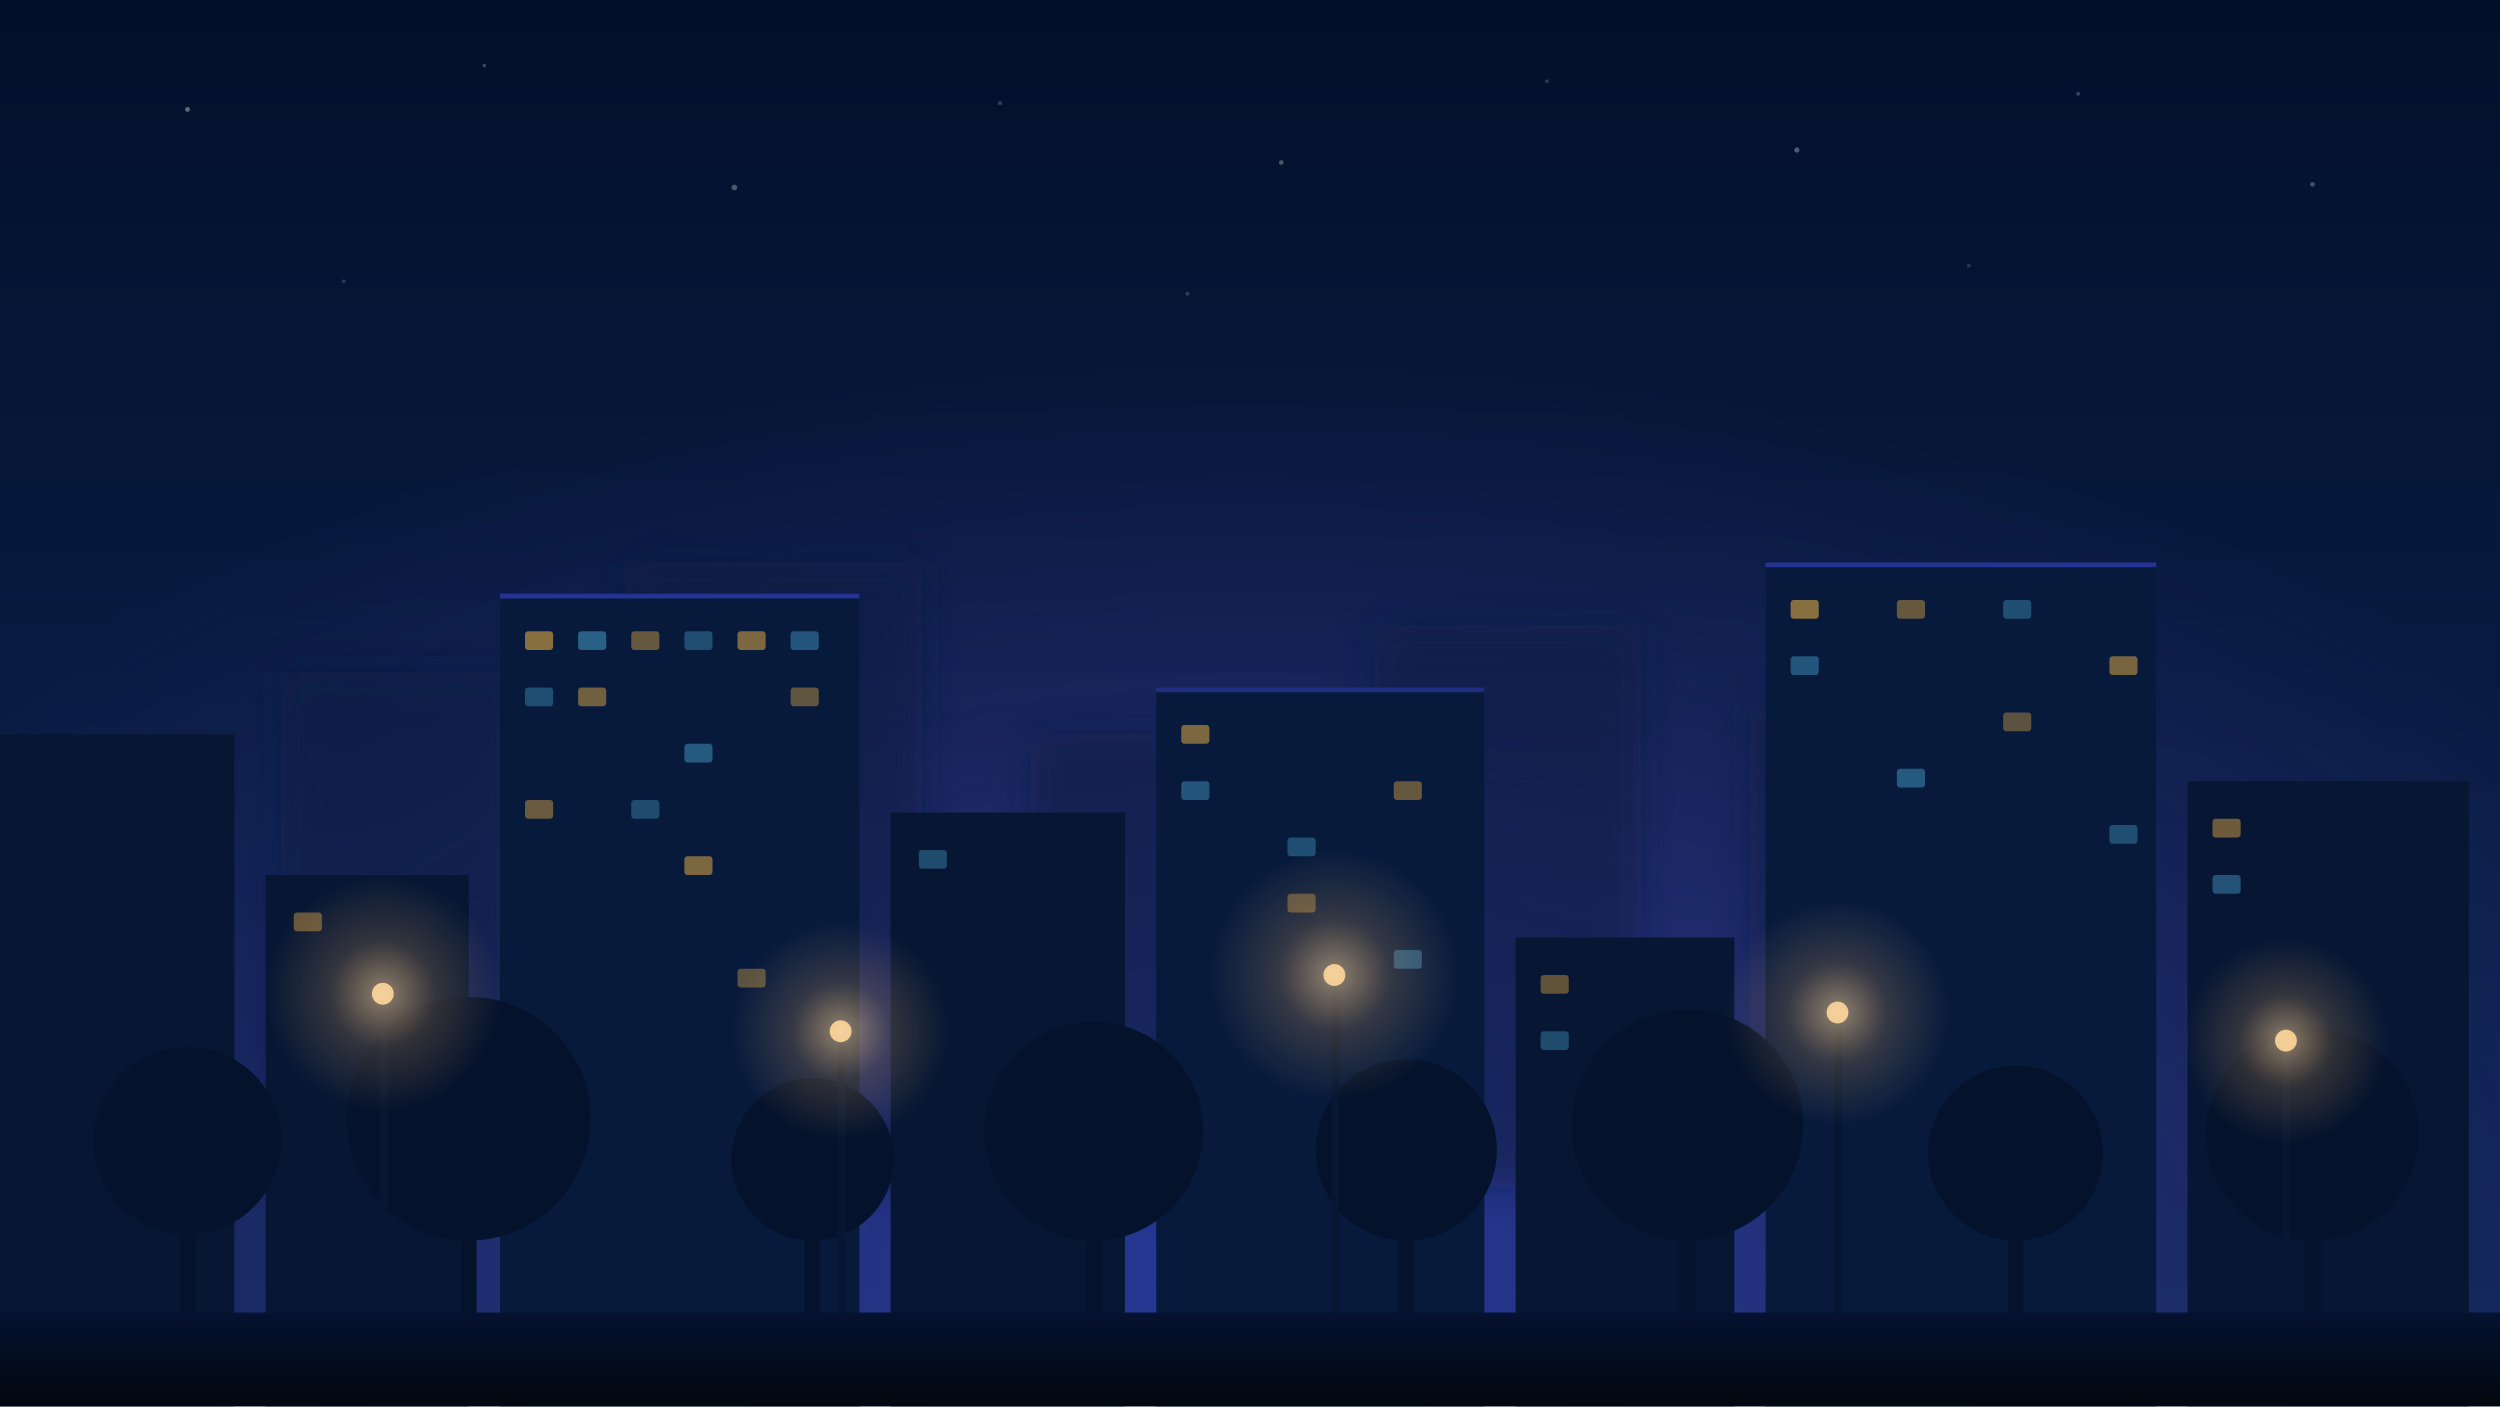
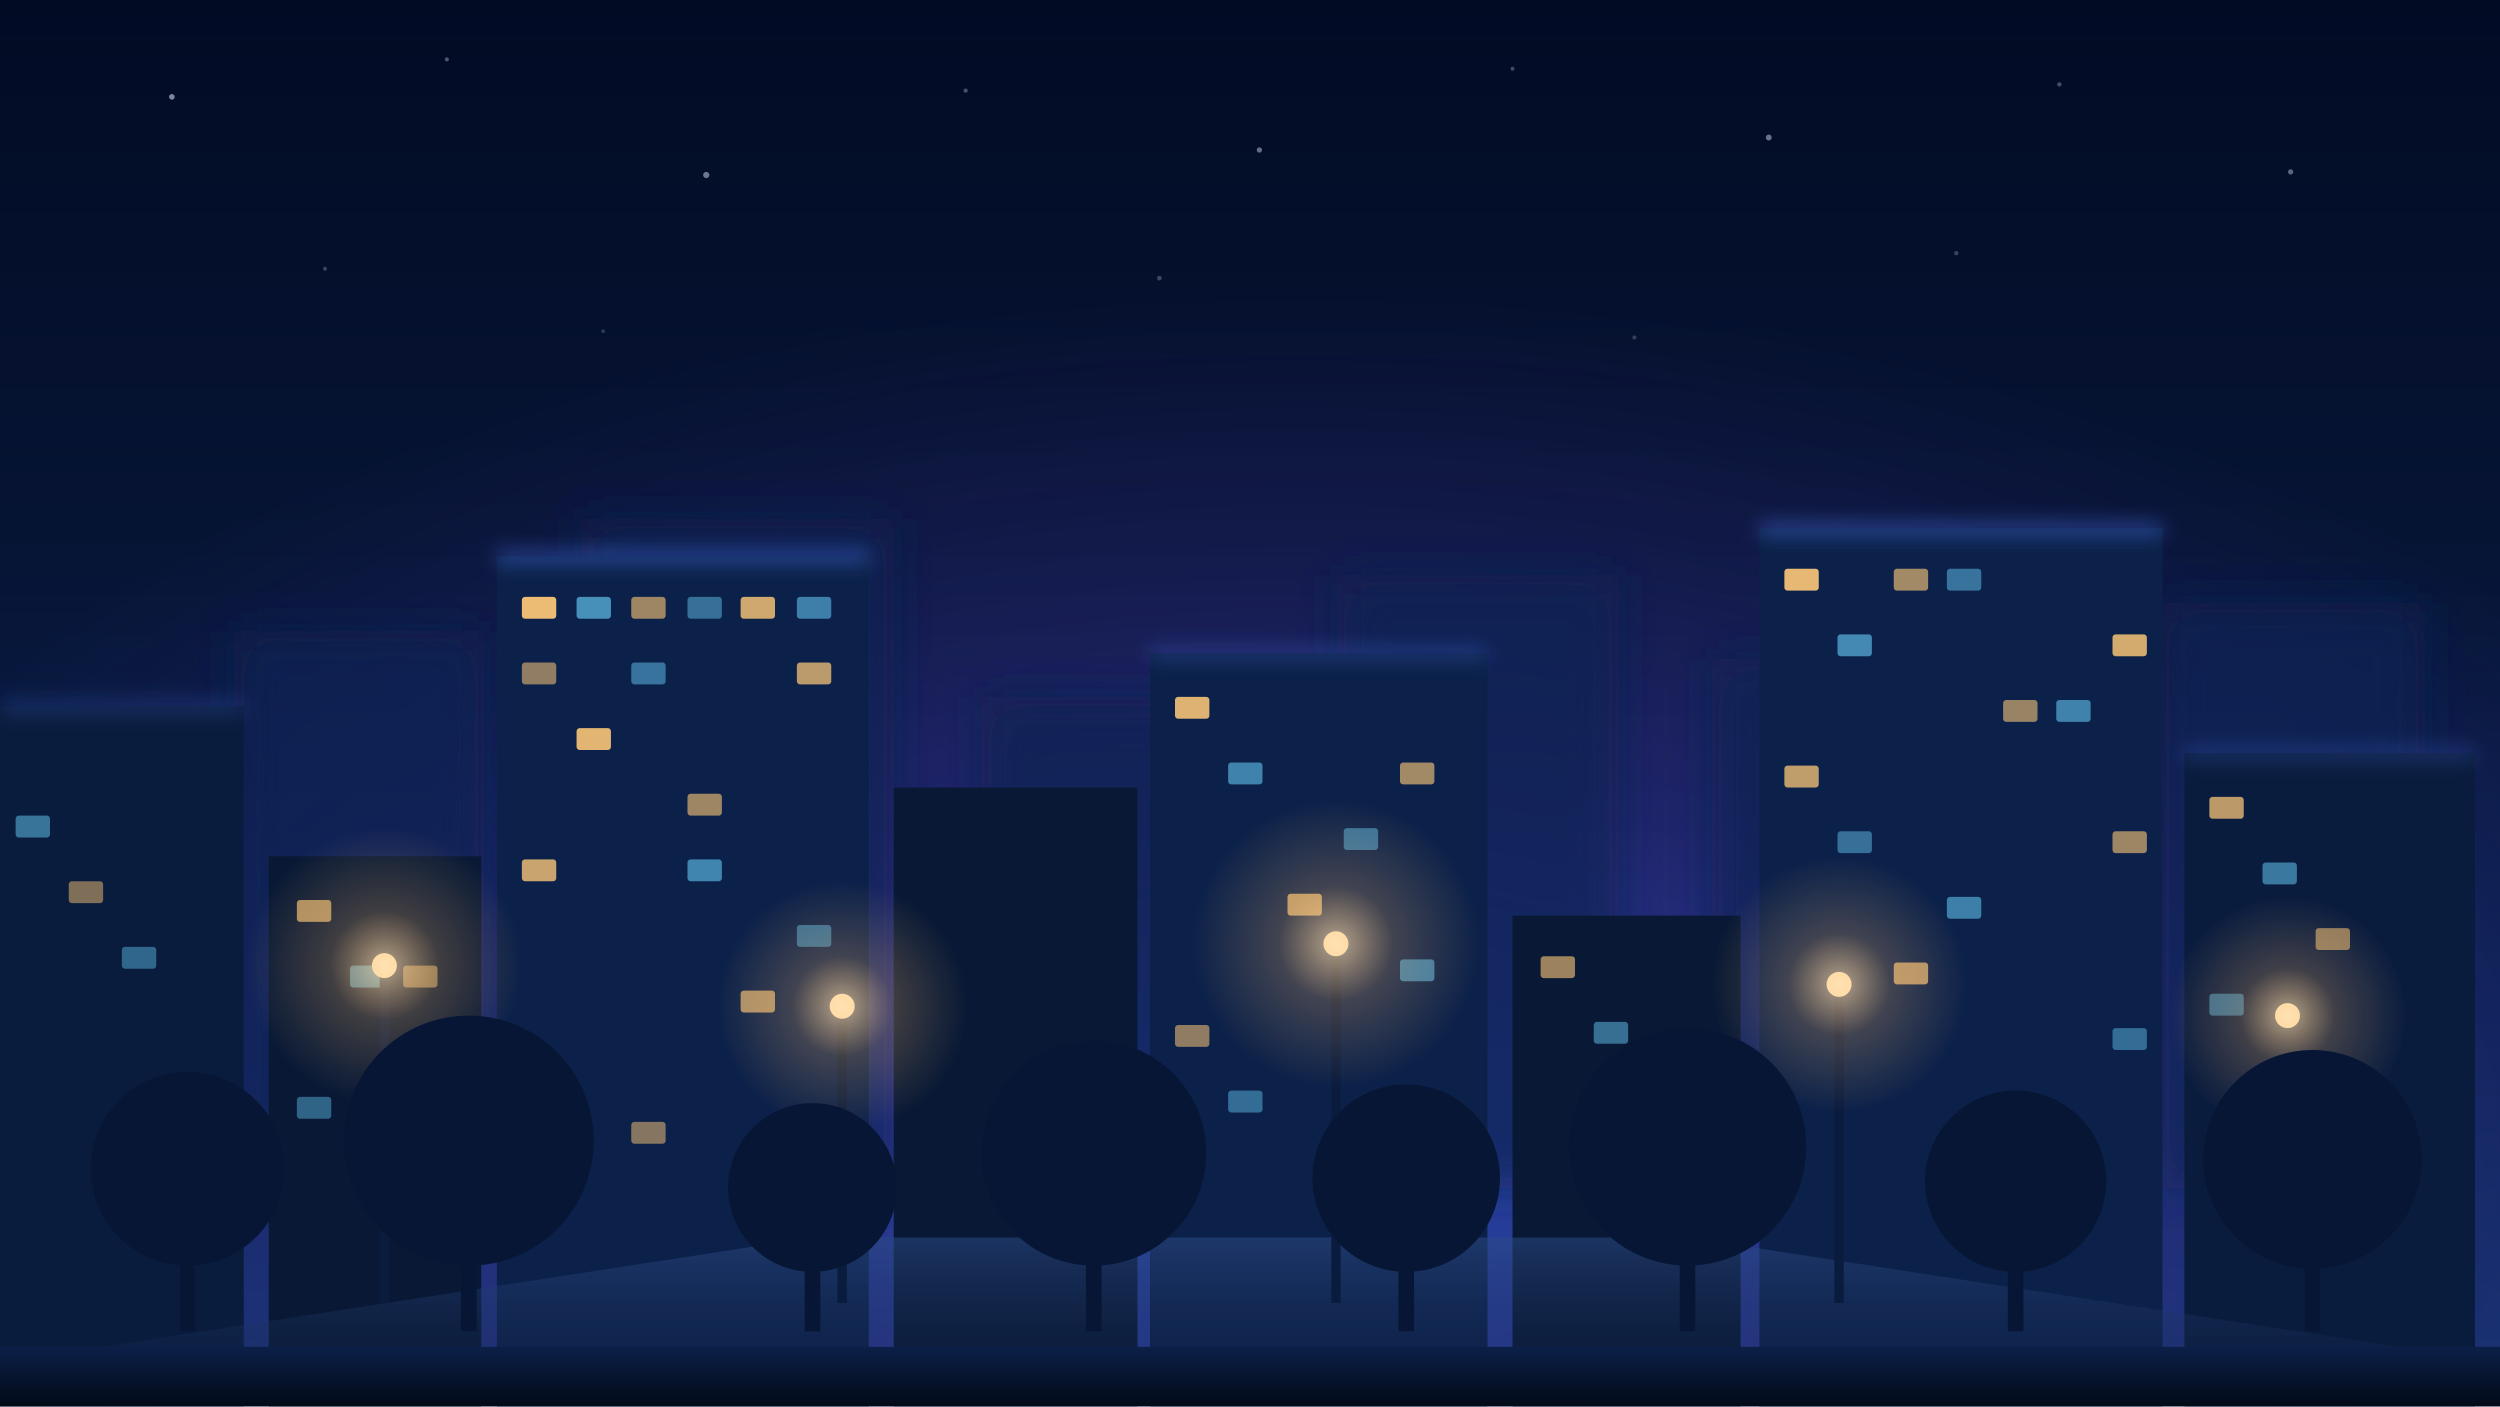
<svg xmlns="http://www.w3.org/2000/svg" viewBox="0 0 1600 900" preserveAspectRatio="xMidYMid slice" width="1600" height="900">
  <defs>
    <linearGradient id="sky" x1="0" y1="0" x2="0" y2="1">
-       <stop offset="0%" stop-color="#03102b" />
-       <stop offset="45%" stop-color="#071a3f" />
-       <stop offset="100%" stop-color="#0b2450" />
+       <stop offset="0%" stop-color="#020b24" />
+       <stop offset="38%" stop-color="#061434" />
+       <stop offset="72%" stop-color="#0a2050" />
+       <stop offset="100%" stop-color="#123069" />
    </linearGradient>
-     <radialGradient id="glow" cx="50%" cy="90%" r="65%">
-       <stop offset="0%" stop-color="#4a54ff" stop-opacity="0.42" />
-       <stop offset="55%" stop-color="#7c5cff" stop-opacity="0.16" />
-       <stop offset="100%" stop-color="#7c5cff" stop-opacity="0" />
+     <radialGradient id="glow" cx="52%" cy="82%" r="62%">
+       <stop offset="0%" stop-color="#3b6bff" stop-opacity="0.46" />
+       <stop offset="45%" stop-color="#7c4dff" stop-opacity="0.20" />
+       <stop offset="100%" stop-color="#7c4dff" stop-opacity="0" />
    </radialGradient>
    <linearGradient id="ground" x1="0" y1="0" x2="0" y2="1">
-       <stop offset="0%" stop-color="#051230" />
-       <stop offset="100%" stop-color="#02080f" />
+       <stop offset="0%" stop-color="#0b1f47" />
+       <stop offset="100%" stop-color="#030a18" />
    </linearGradient>
+     <linearGradient id="path" x1="0" y1="0" x2="0" y2="1">
+       <stop offset="0%" stop-color="#2b4a86" stop-opacity="0.55" />
+       <stop offset="100%" stop-color="#0d1c3c" stop-opacity="0.1" />
+     </linearGradient>
+     <radialGradient id="lampglow" cx="50%" cy="50%" r="50%">
+       <stop offset="0%" stop-color="#ffe0b0" stop-opacity="0.7" />
+       <stop offset="40%" stop-color="#ffbe6b" stop-opacity="0.22" />
+       <stop offset="100%" stop-color="#ffbe6b" stop-opacity="0" />
+     </radialGradient>
    <filter id="soften" x="-20%" y="-20%" width="140%" height="140%">
-       <feGaussianBlur stdDeviation="12" />
+       <feGaussianBlur stdDeviation="14" />
+     </filter>
+     <filter id="halo" x="-40%" y="-40%" width="180%" height="180%">
+       <feGaussianBlur stdDeviation="6" />
    </filter>
  </defs>
  <rect width="1600" height="900" fill="url(#sky)" />
-   <g fill="#ffffff">
-     <circle cx="120" cy="70" r="1.6" opacity=".35" />
-     <circle cx="310" cy="42" r="1.2" opacity=".22" />
-     <circle cx="470" cy="120" r="1.8" opacity=".3" />
-     <circle cx="640" cy="66" r="1.3" opacity=".2" />
-     <circle cx="820" cy="104" r="1.5" opacity=".28" />
-     <circle cx="990" cy="52" r="1.2" opacity=".18" />
-     <circle cx="1150" cy="96" r="1.7" opacity=".3" />
-     <circle cx="1330" cy="60" r="1.3" opacity=".2" />
-     <circle cx="1480" cy="118" r="1.5" opacity=".26" />
-     <circle cx="220" cy="180" r="1.2" opacity=".16" />
-     <circle cx="760" cy="188" r="1.3" opacity=".16" />
-     <circle cx="1260" cy="170" r="1.2" opacity=".15" />
+   <g fill="#dce8ff">
+     <circle cx="110" cy="62" r="1.8" opacity=".55" />
+     <circle cx="286" cy="38" r="1.3" opacity=".34" />
+     <circle cx="452" cy="112" r="2.0" opacity=".48" />
+     <circle cx="618" cy="58" r="1.4" opacity=".30" />
+     <circle cx="806" cy="96" r="1.7" opacity=".44" />
+     <circle cx="968" cy="44" r="1.3" opacity=".28" />
+     <circle cx="1132" cy="88" r="1.9" opacity=".46" />
+     <circle cx="1318" cy="54" r="1.4" opacity=".30" />
+     <circle cx="1466" cy="110" r="1.7" opacity=".40" />
+     <circle cx="208" cy="172" r="1.3" opacity=".24" />
+     <circle cx="742" cy="178" r="1.5" opacity=".26" />
+     <circle cx="1252" cy="162" r="1.4" opacity=".24" />
+     <circle cx="386" cy="212" r="1.2" opacity=".20" />
+     <circle cx="1046" cy="216" r="1.3" opacity=".22" />
  </g>
  <rect width="1600" height="900" fill="url(#glow)" />
-   <g filter="url(#soften)" opacity=".55" fill="#0a1c42">
-     <rect x="180" y="430" width="150" height="330" />
-     <rect x="400" y="360" width="190" height="400" />
-     <rect x="660" y="470" width="140" height="290" />
-     <rect x="880" y="400" width="170" height="360" />
-     <rect x="1120" y="450" width="210" height="310" />
+   <g filter="url(#soften)" fill="#0d2352" opacity=".7">
+     <rect x="150" y="404" width="160" height="356" />
+     <rect x="372" y="332" width="200" height="428" />
+     <rect x="628" y="446" width="150" height="314" />
+     <rect x="856" y="368" width="180" height="392" />
+     <rect x="1096" y="422" width="220" height="338" />
+     <rect x="1382" y="386" width="170" height="374" />
  </g>
  <g>
-     <rect x="-40" y="470" width="190" height="430" fill="#061633" />
-     <rect x="170" y="560" width="130" height="340" fill="#061633" />
-     <rect x="320" y="380" width="230" height="520" fill="#071a3c" />
-     <rect x="570" y="520" width="150" height="380" fill="#061633" />
-     <rect x="740" y="440" width="210" height="460" fill="#071a3c" />
-     <rect x="970" y="600" width="140" height="300" fill="#061633" />
-     <rect x="1130" y="360" width="250" height="540" fill="#071a3c" />
-     <rect x="1400" y="500" width="180" height="400" fill="#061633" />
+     <rect x="-40" y="452" width="196" height="448" fill="#0a1c3e" />
+     <rect x="172" y="548" width="136" height="352" fill="#091935" />
+     <rect x="318" y="356" width="238" height="544" fill="#0c2149" />
+     <rect x="572" y="504" width="156" height="396" fill="#091935" />
+     <rect x="736" y="418" width="216" height="482" fill="#0c2149" />
+     <rect x="968" y="586" width="146" height="314" fill="#091935" />
+     <rect x="1126" y="338" width="258" height="562" fill="#0c2149" />
+     <rect x="1398" y="482" width="186" height="418" fill="#0a1c3e" />
+   </g>
+   <g filter="url(#halo)">
+     <rect x="318" y="354" width="238" height="5" fill="#4f7dff" opacity=".7" />
+     <rect x="1126" y="336" width="258" height="5" fill="#4f7dff" opacity=".7" />
+     <rect x="736" y="416" width="216" height="4" fill="#4f7dff" opacity=".55" />
+     <rect x="1398" y="480" width="186" height="4" fill="#4f7dff" opacity=".5" />
+     <rect x="-40" y="450" width="196" height="4" fill="#4f7dff" opacity=".45" />
+   </g>
+   <g fill="#ffc978">
+     <rect x="334" y="382" width="22" height="14" rx="2" opacity=".92" />
+     <rect x="404" y="382" width="22" height="14" rx="2" opacity=".6" />
+     <rect x="474" y="382" width="22" height="14" rx="2" opacity=".8" />
+     <rect x="334" y="424" width="22" height="14" rx="2" opacity=".55" />
+     <rect x="510" y="424" width="22" height="14" rx="2" opacity=".72" />
+     <rect x="369" y="466" width="22" height="14" rx="2" opacity=".88" />
+     <rect x="440" y="508" width="22" height="14" rx="2" opacity=".6" />
+     <rect x="334" y="550" width="22" height="14" rx="2" opacity=".78" />
+     <rect x="474" y="634" width="22" height="14" rx="2" opacity=".66" />
+     <rect x="404" y="718" width="22" height="14" rx="2" opacity=".5" />
+     <rect x="1142" y="364" width="22" height="14" rx="2" opacity=".9" />
+     <rect x="1212" y="364" width="22" height="14" rx="2" opacity=".62" />
+     <rect x="1352" y="406" width="22" height="14" rx="2" opacity=".82" />
+     <rect x="1282" y="448" width="22" height="14" rx="2" opacity=".58" />
+     <rect x="1142" y="490" width="22" height="14" rx="2" opacity=".74" />
+     <rect x="1352" y="532" width="22" height="14" rx="2" opacity=".6" />
+     <rect x="1212" y="616" width="22" height="14" rx="2" opacity=".68" />
+     <rect x="1282" y="700" width="22" height="14" rx="2" opacity=".52" />
+     <rect x="752" y="446" width="22" height="14" rx="2" opacity=".86" />
+     <rect x="896" y="488" width="22" height="14" rx="2" opacity=".62" />
+     <rect x="824" y="572" width="22" height="14" rx="2" opacity=".7" />
+     <rect x="752" y="656" width="22" height="14" rx="2" opacity=".54" />
+     <rect x="190" y="576" width="22" height="14" rx="2" opacity=".66" />
+     <rect x="258" y="618" width="22" height="14" rx="2" opacity=".5" />
+     <rect x="986" y="612" width="22" height="14" rx="2" opacity=".6" />
+     <rect x="1054" y="696" width="22" height="14" rx="2" opacity=".48" />
+     <rect x="1414" y="510" width="22" height="14" rx="2" opacity=".72" />
+     <rect x="1482" y="594" width="22" height="14" rx="2" opacity=".54" />
+     <rect x="-24" y="480" width="22" height="14" rx="2" opacity=".62" />
+     <rect x="44" y="564" width="22" height="14" rx="2" opacity=".48" />
+   </g>
+   <g fill="#6ad4ff">
+     <rect x="369" y="382" width="22" height="14" rx="2" opacity=".62" />
+     <rect x="440" y="382" width="22" height="14" rx="2" opacity=".44" />
+     <rect x="510" y="382" width="22" height="14" rx="2" opacity=".52" />
+     <rect x="404" y="424" width="22" height="14" rx="2" opacity=".46" />
+     <rect x="440" y="550" width="22" height="14" rx="2" opacity=".56" />
+     <rect x="510" y="592" width="22" height="14" rx="2" opacity=".42" />
+     <rect x="334" y="676" width="22" height="14" rx="2" opacity=".5" />
+     <rect x="1176" y="406" width="22" height="14" rx="2" opacity=".58" />
+     <rect x="1246" y="364" width="22" height="14" rx="2" opacity=".46" />
+     <rect x="1316" y="448" width="22" height="14" rx="2" opacity=".54" />
+     <rect x="1176" y="532" width="22" height="14" rx="2" opacity=".44" />
+     <rect x="1246" y="574" width="22" height="14" rx="2" opacity=".52" />
+     <rect x="1352" y="658" width="22" height="14" rx="2" opacity=".42" />
+     <rect x="786" y="488" width="22" height="14" rx="2" opacity=".54" />
+     <rect x="860" y="530" width="22" height="14" rx="2" opacity=".44" />
+     <rect x="896" y="614" width="22" height="14" rx="2" opacity=".5" />
+     <rect x="786" y="698" width="22" height="14" rx="2" opacity=".42" />
+     <rect x="224" y="618" width="22" height="14" rx="2" opacity=".5" />
+     <rect x="190" y="702" width="22" height="14" rx="2" opacity=".4" />
+     <rect x="1020" y="654" width="22" height="14" rx="2" opacity=".46" />
+     <rect x="1448" y="552" width="22" height="14" rx="2" opacity=".5" />
+     <rect x="1414" y="636" width="22" height="14" rx="2" opacity=".42" />
+     <rect x="10" y="522" width="22" height="14" rx="2" opacity=".48" />
+     <rect x="78" y="606" width="22" height="14" rx="2" opacity=".4" />
+   </g>
+   <path d="M0 872 L520 792 L1080 792 L1600 872 L1600 900 L0 900 Z" fill="url(#path)" />
+   <g fill="#0a1c3e">
+     <rect x="243" y="622" width="6" height="212" />
+     <rect x="536" y="648" width="6" height="186" />
+     <rect x="852" y="608" width="6" height="226" />
+     <rect x="1174" y="634" width="6" height="200" />
+     <rect x="1461" y="654" width="6" height="180" />
+   </g>
+   <g fill="#ffe2b4">
+     <circle cx="246" cy="618" r="8" />
+     <circle cx="539" cy="644" r="8" />
+     <circle cx="855" cy="604" r="8" />
+     <circle cx="1177" cy="630" r="8" />
+     <circle cx="1464" cy="650" r="8" />
  </g>
  <g>
-     <rect x="320" y="380" width="230" height="3" fill="#4a54ff" opacity=".45" />
-     <rect x="1130" y="360" width="250" height="3" fill="#4a54ff" opacity=".45" />
-     <rect x="740" y="440" width="210" height="3" fill="#4a54ff" opacity=".35" />
+     <circle cx="246" cy="618" r="88" fill="url(#lampglow)" />
+     <circle cx="539" cy="644" r="80" fill="url(#lampglow)" />
+     <circle cx="855" cy="604" r="92" fill="url(#lampglow)" />
+     <circle cx="1177" cy="630" r="82" fill="url(#lampglow)" />
+     <circle cx="1464" cy="650" r="76" fill="url(#lampglow)" />
  </g>
-   <g>
-     <g fill="#f2b544">
-       <rect x="336" y="404" width="18" height="12" rx="2" opacity=".55" />
-       <rect x="404" y="404" width="18" height="12" rx="2" opacity=".4" />
-       <rect x="472" y="404" width="18" height="12" rx="2" opacity=".5" />
-       <rect x="370" y="440" width="18" height="12" rx="2" opacity=".45" />
-       <rect x="506" y="440" width="18" height="12" rx="2" opacity=".38" />
-       <rect x="336" y="512" width="18" height="12" rx="2" opacity=".42" />
-       <rect x="438" y="548" width="18" height="12" rx="2" opacity=".5" />
-       <rect x="472" y="620" width="18" height="12" rx="2" opacity=".36" />
-       <rect x="1146" y="384" width="18" height="12" rx="2" opacity=".55" />
-       <rect x="1214" y="384" width="18" height="12" rx="2" opacity=".4" />
-       <rect x="1350" y="420" width="18" height="12" rx="2" opacity=".48" />
-       <rect x="1282" y="456" width="18" height="12" rx="2" opacity=".36" />
-       <rect x="756" y="464" width="18" height="12" rx="2" opacity=".5" />
-       <rect x="892" y="500" width="18" height="12" rx="2" opacity=".4" />
-       <rect x="824" y="572" width="18" height="12" rx="2" opacity=".34" />
-       <rect x="188" y="584" width="18" height="12" rx="2" opacity=".4" />
-       <rect x="986" y="624" width="18" height="12" rx="2" opacity=".38" />
-       <rect x="1416" y="524" width="18" height="12" rx="2" opacity=".44" />
-     </g>
-     <g fill="#5cc8f5">
-       <rect x="370" y="404" width="18" height="12" rx="2" opacity=".4" />
-       <rect x="438" y="404" width="18" height="12" rx="2" opacity=".3" />
-       <rect x="506" y="404" width="18" height="12" rx="2" opacity=".34" />
-       <rect x="336" y="440" width="18" height="12" rx="2" opacity=".3" />
-       <rect x="438" y="476" width="18" height="12" rx="2" opacity=".36" />
-       <rect x="404" y="512" width="18" height="12" rx="2" opacity=".28" />
-       <rect x="1146" y="420" width="18" height="12" rx="2" opacity=".34" />
-       <rect x="1282" y="384" width="18" height="12" rx="2" opacity=".3" />
-       <rect x="1214" y="492" width="18" height="12" rx="2" opacity=".36" />
-       <rect x="1350" y="528" width="18" height="12" rx="2" opacity=".3" />
-       <rect x="756" y="500" width="18" height="12" rx="2" opacity=".34" />
-       <rect x="824" y="536" width="18" height="12" rx="2" opacity=".3" />
-       <rect x="892" y="608" width="18" height="12" rx="2" opacity=".32" />
-       <rect x="588" y="544" width="18" height="12" rx="2" opacity=".3" />
-       <rect x="986" y="660" width="18" height="12" rx="2" opacity=".3" />
-       <rect x="1416" y="560" width="18" height="12" rx="2" opacity=".34" />
-     </g>
+   <g fill="#061634">
+     <rect x="115" y="782" width="10" height="70" />
+     <circle cx="120" cy="748" r="62" />
+     <rect x="295" y="782" width="10" height="70" />
+     <circle cx="300" cy="730" r="80" />
+     <rect x="515" y="782" width="10" height="70" />
+     <circle cx="520" cy="760" r="54" />
+     <rect x="695" y="782" width="10" height="70" />
+     <circle cx="700" cy="738" r="72" />
+     <rect x="895" y="782" width="10" height="70" />
+     <circle cx="900" cy="754" r="60" />
+     <rect x="1075" y="782" width="10" height="70" />
+     <circle cx="1080" cy="734" r="76" />
+     <rect x="1285" y="782" width="10" height="70" />
+     <circle cx="1290" cy="756" r="58" />
+     <rect x="1475" y="782" width="10" height="70" />
+     <circle cx="1480" cy="742" r="70" />
  </g>
-   <g fill="#04122c">
-     <rect x="115" y="760" width="10" height="90" />
-     <circle cx="120" cy="730" r="60" />
-     <rect x="295" y="760" width="10" height="90" />
-     <circle cx="300" cy="716" r="78" />
-     <rect x="515" y="760" width="10" height="90" />
-     <circle cx="520" cy="742" r="52" />
-     <rect x="695" y="760" width="10" height="90" />
-     <circle cx="700" cy="724" r="70" />
-     <rect x="895" y="760" width="10" height="90" />
-     <circle cx="900" cy="736" r="58" />
-     <rect x="1075" y="760" width="10" height="90" />
-     <circle cx="1080" cy="720" r="74" />
-     <rect x="1285" y="760" width="10" height="90" />
-     <circle cx="1290" cy="738" r="56" />
-     <rect x="1475" y="760" width="10" height="90" />
-     <circle cx="1480" cy="726" r="68" />
-   </g>
-   <defs>
-     <radialGradient id="lampglow" cx="50%" cy="50%" r="50%">
-       <stop offset="0%" stop-color="#ffd9a0" stop-opacity="0.55" />
-       <stop offset="45%" stop-color="#ffbe6b" stop-opacity="0.18" />
-       <stop offset="100%" stop-color="#ffbe6b" stop-opacity="0" />
-     </radialGradient>
-   </defs>
-   <g>
-     <g fill="#061633">
-       <rect x="243" y="640" width="5" height="200" />
-       <rect x="536" y="664" width="5" height="176" />
-       <rect x="852" y="628" width="5" height="212" />
-       <rect x="1174" y="652" width="5" height="188" />
-       <rect x="1461" y="670" width="5" height="170" />
-     </g>
-     <g fill="#ffd9a0">
-       <circle cx="245" cy="636" r="7" opacity=".9" />
-       <circle cx="538" cy="660" r="7" opacity=".9" />
-       <circle cx="854" cy="624" r="7" opacity=".9" />
-       <circle cx="1176" cy="648" r="7" opacity=".9" />
-       <circle cx="1463" cy="666" r="7" opacity=".9" />
-     </g>
-     <g>
-       <circle cx="245" cy="636" r="76" fill="url(#lampglow)" />
-       <circle cx="538" cy="660" r="70" fill="url(#lampglow)" />
-       <circle cx="854" cy="624" r="80" fill="url(#lampglow)" />
-       <circle cx="1176" cy="648" r="72" fill="url(#lampglow)" />
-       <circle cx="1463" cy="666" r="66" fill="url(#lampglow)" />
-     </g>
-   </g>
-   <rect x="0" y="840" width="1600" height="60" fill="url(#ground)" />
+   <rect x="0" y="862" width="1600" height="38" fill="url(#ground)" />
</svg>
